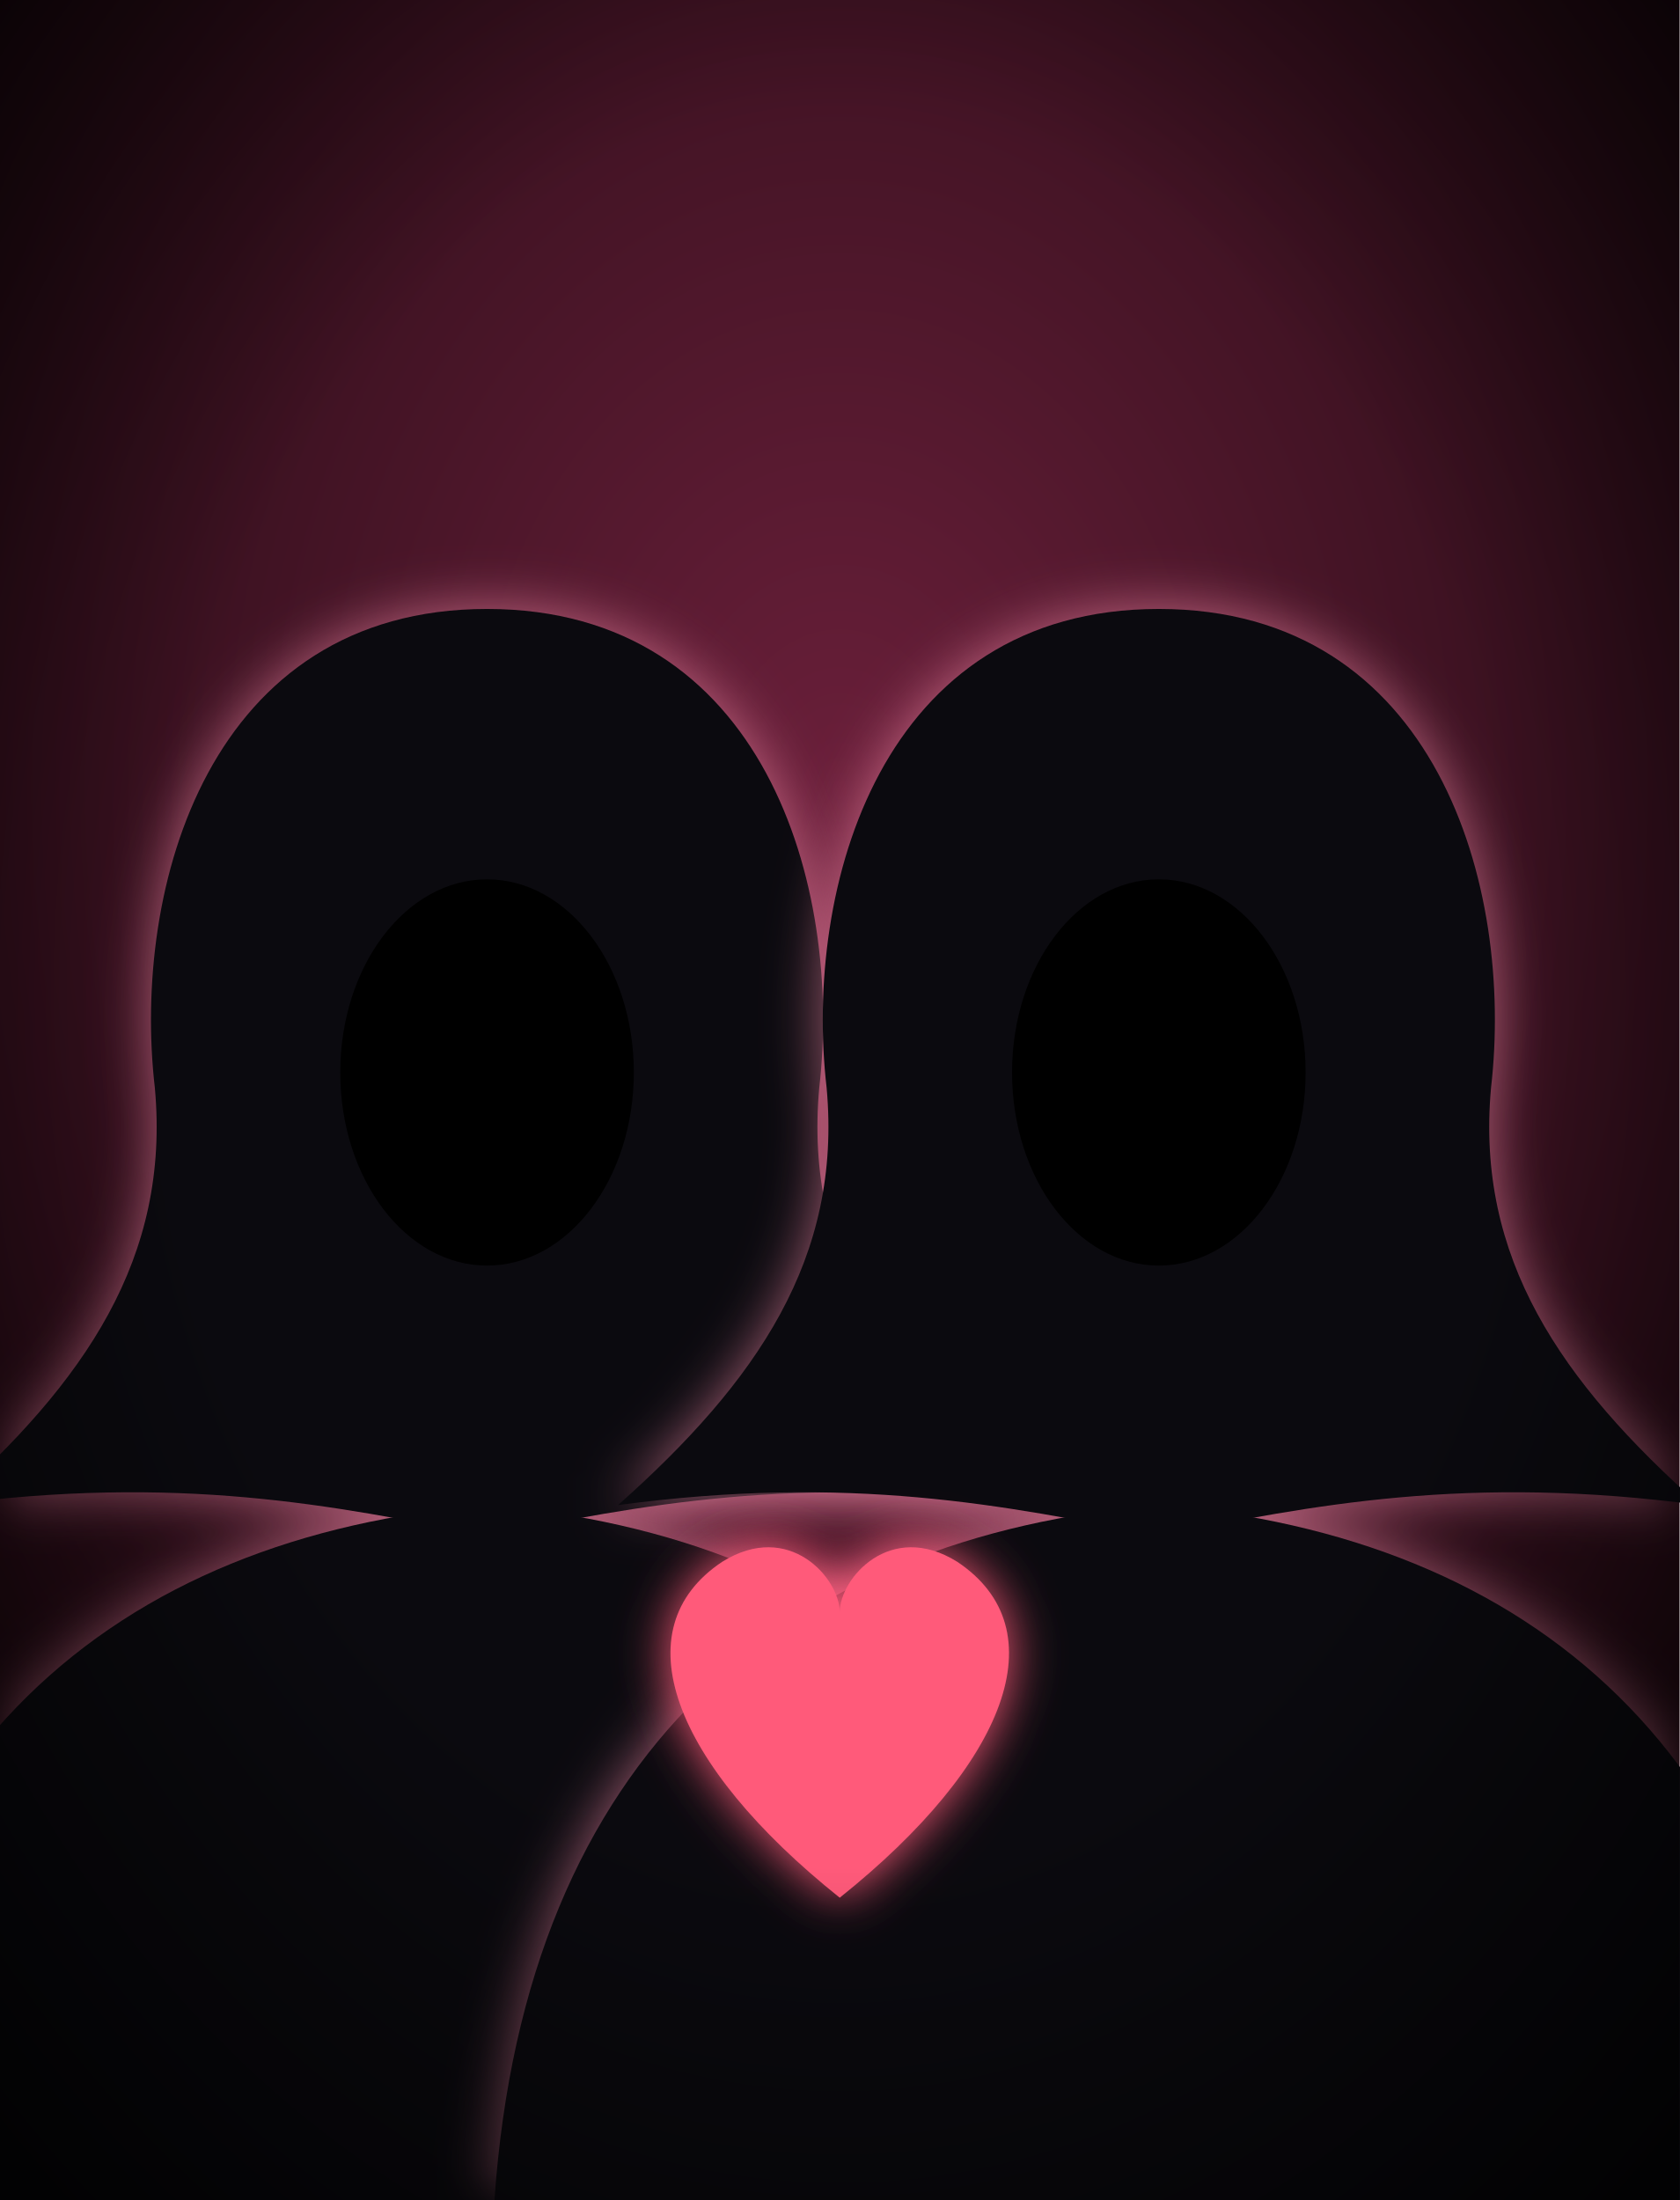
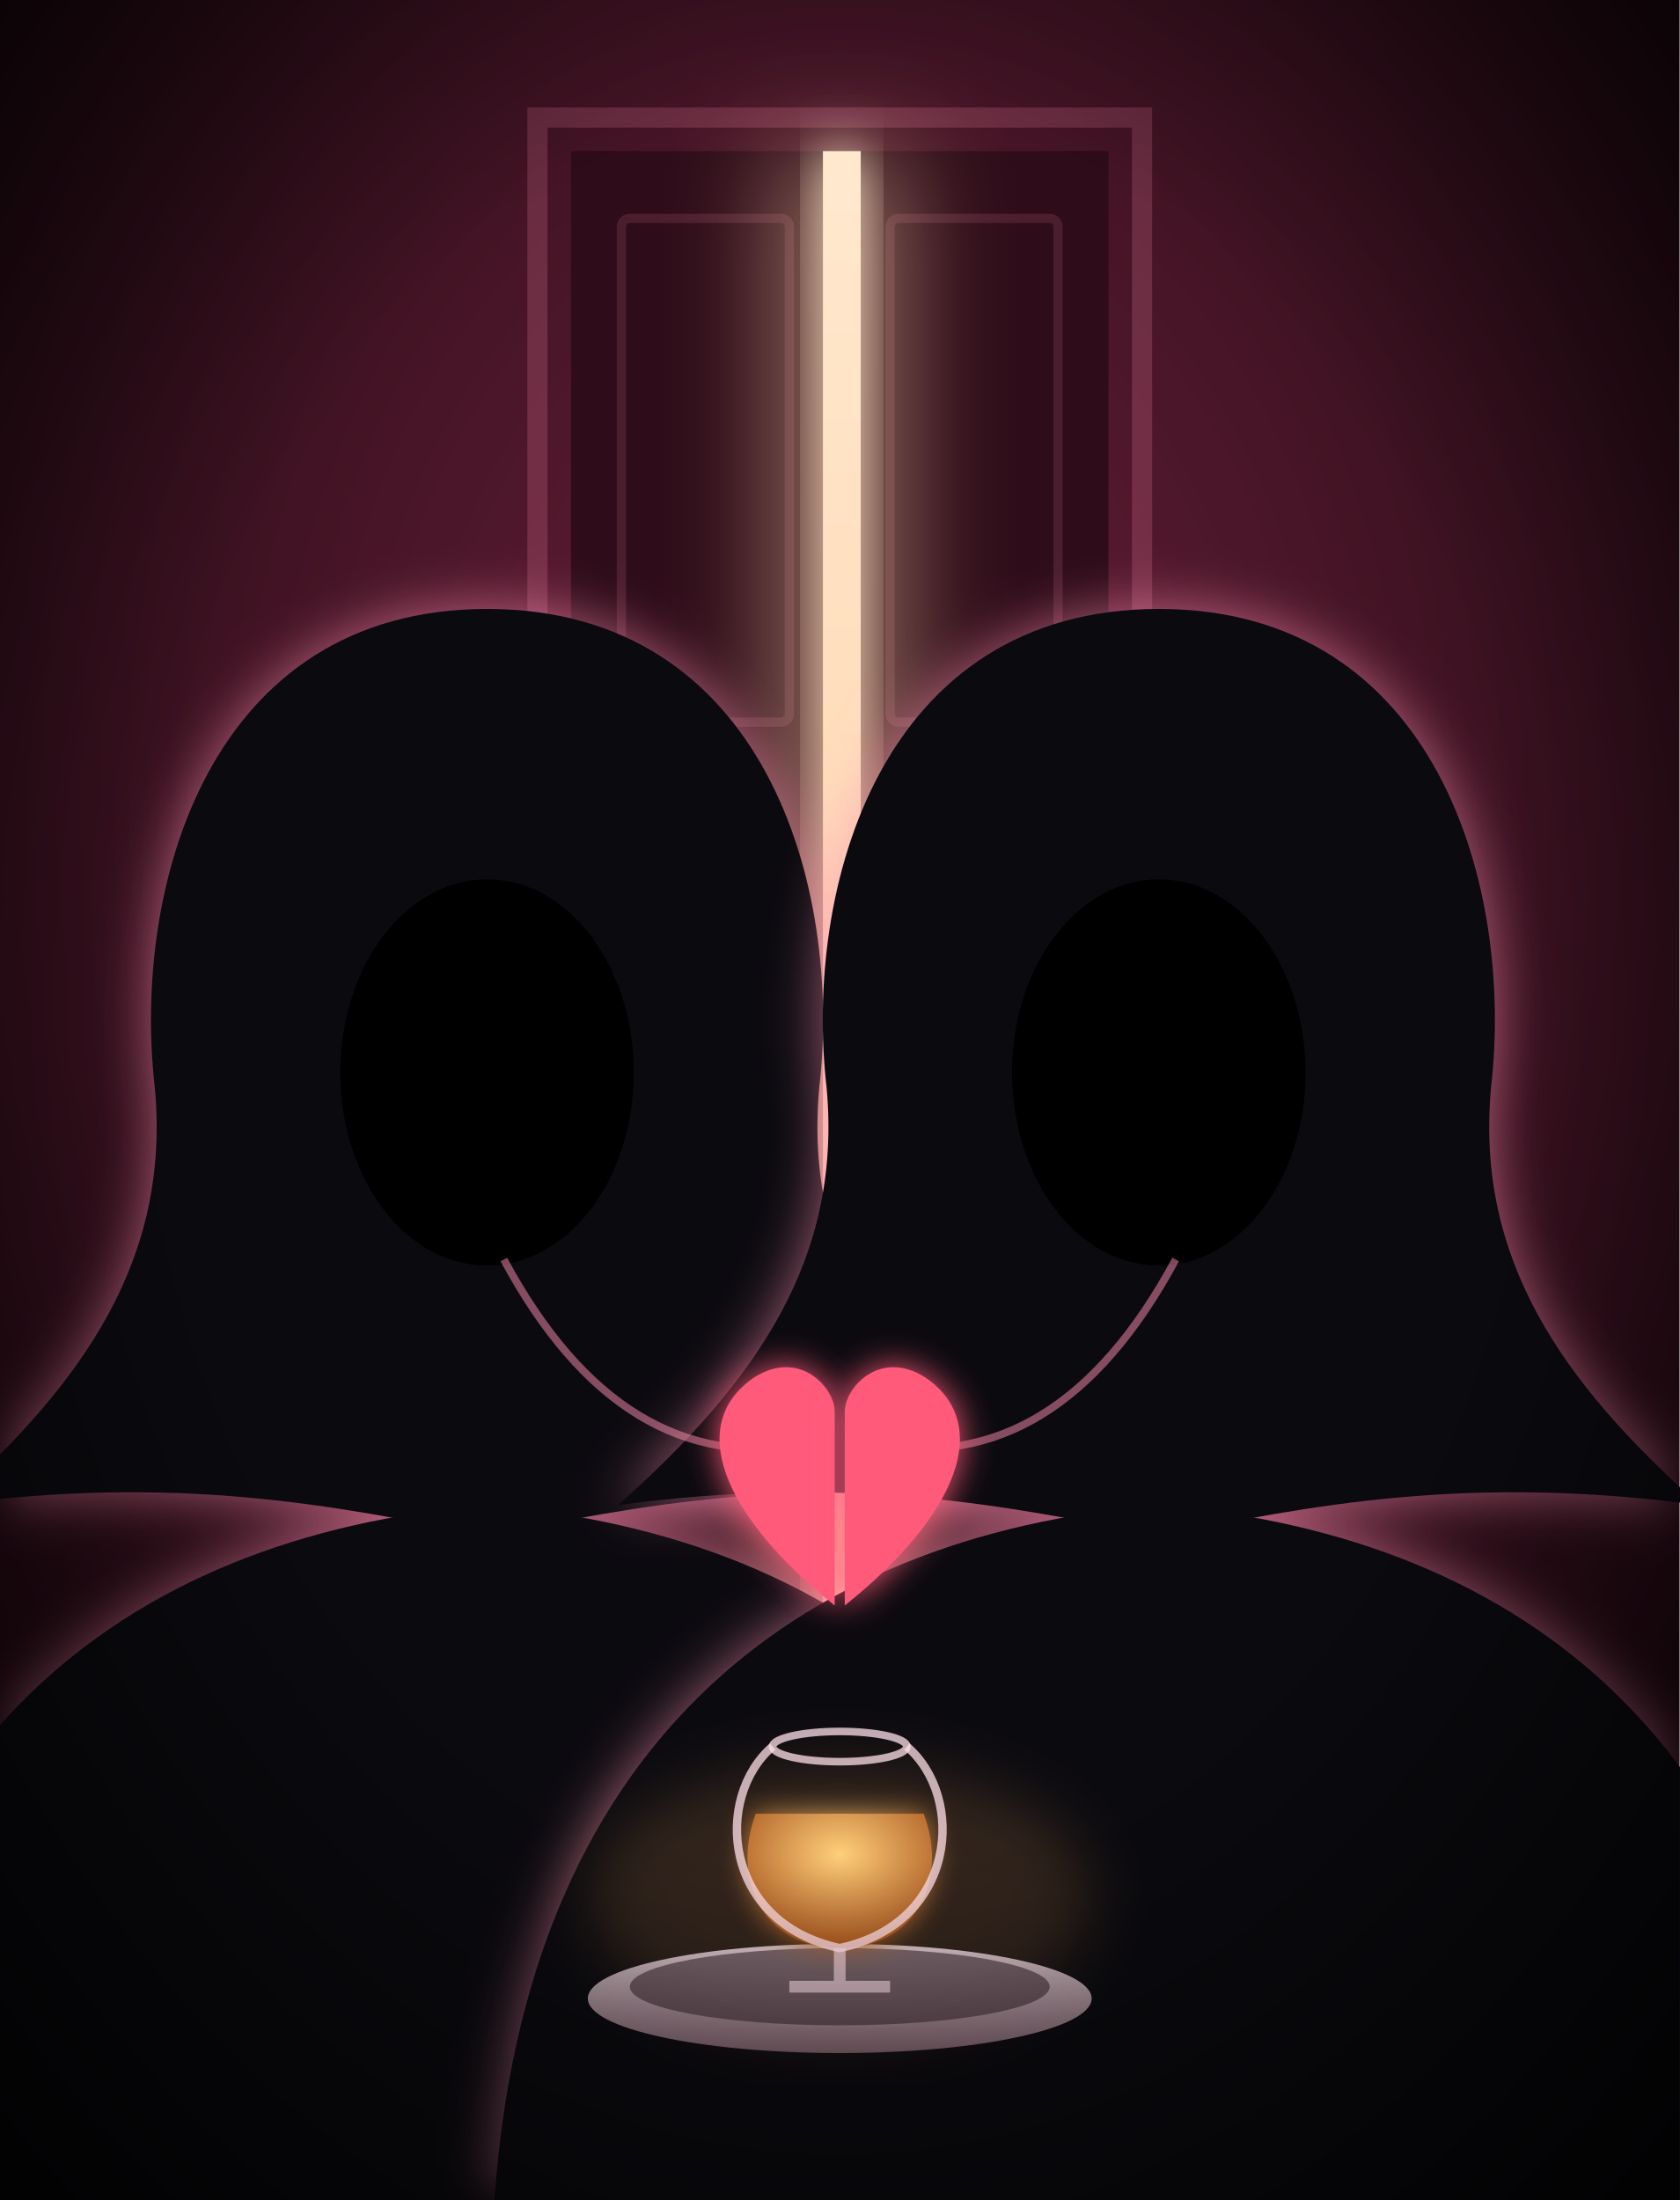
<svg xmlns="http://www.w3.org/2000/svg" viewBox="0 0 200 262" width="200" height="262">
  <defs>
    <radialGradient id="bg" cx="50%" cy="36%" r="78%">
      <stop offset="0" stop-color="#6a1f3a" />
      <stop offset="1" stop-color="#0e0408" />
    </radialGradient>
    <radialGradient id="vig" cx="50%" cy="45%" r="72%">
      <stop offset=".55" stop-color="#000" stop-opacity="0" />
      <stop offset="1" stop-color="#000" stop-opacity=".8" />
    </radialGradient>
+     <radialGradient id="brandy" cx="50%" cy="30%" r="70%">
+       <stop offset="0" stop-color="#ffcf7a" />
+       <stop offset="1" stop-color="#a5521c" />
+     </radialGradient>
+     <linearGradient id="gap" x1="0" y1="0" x2="0" y2="1">
+       <stop offset="0" stop-color="#ffe9cf" />
+       <stop offset="1" stop-color="#ffc08a" />
+     </linearGradient>
+     <linearGradient id="tray" x1="0" y1="0" x2="0" y2="1">
+       <stop offset="0" stop-color="#f4dfe6" />
+       <stop offset="1" stop-color="#8a6a76" />
+     </linearGradient>
    <filter id="halo" x="-20%" y="-20%" width="140%" height="140%">
      <feGaussianBlur stdDeviation="3.5" />
    </filter>
    <filter id="glow" x="-60%" y="-60%" width="220%" height="220%">
      <feGaussianBlur stdDeviation="3" result="b" />
      <feMerge>
        <feMergeNode in="b" />
        <feMergeNode in="SourceGraphic" />
      </feMerge>
    </filter>
+     <filter id="soft" x="-60%" y="-60%" width="220%" height="220%">
+       <feGaussianBlur stdDeviation="1.6" result="b" />
+       <feMerge>
+         <feMergeNode in="b" />
+         <feMergeNode in="SourceGraphic" />
+       </feMerge>
+     </filter>
+     <filter id="spill" x="-200%" y="-10%" width="500%" height="120%">
+       <feGaussianBlur stdDeviation="6" />
+     </filter>
  </defs>
  <rect width="200" height="262" fill="url(#bg)" />
+   <rect x="68" y="18" width="64" height="250" fill="#2e0c19" />
+   <path d="M64 268 V14 H136 V268" fill="none" stroke="#ff8fb0" stroke-opacity=".2" stroke-width="2.4" />
+   <g fill="none" stroke="#ff8fb0" stroke-opacity=".14" stroke-width="1.1">
+     <rect x="74" y="26" width="20" height="60" rx="1" />
+     <rect x="106" y="26" width="20" height="60" rx="1" />
+   </g>
+   <rect x="92" y="18" width="16" height="250" fill="#ffd6a8" opacity=".45" filter="url(#spill)" />
+   <rect x="98" y="18" width="4.5" height="250" fill="url(#gap)" filter="url(#glow)" />
  <g transform="translate(-34 21) scale(.92)">
    <g fill="#ff8fb0" opacity=".62" filter="url(#halo)">
      <path d="M14 262 C18 204 52 176 100 172 C148 176 182 204 186 262 Z" />
      <path d="M100 56 C64 56 54 92 57 118 C59 140 48 156 30 172 C60 168 80 172 100 176 C120 172 140 168 170 172 C152 156 141 140 143 118 C146 92 136 56 100 56 Z" />
    </g>
    <g fill="#0b0a0f">
      <path d="M14 262 C18 204 52 176 100 172 C148 176 182 204 186 262 Z" />
      <path d="M100 56 C64 56 54 92 57 118 C59 140 48 156 30 172 C60 168 80 172 100 176 C120 172 140 168 170 172 C152 156 141 140 143 118 C146 92 136 56 100 56 Z" />
    </g>
    <ellipse cx="100" cy="116" rx="19" ry="25" fill="#000" />
  </g>
  <g transform="translate(46 21) scale(.92)">
    <g fill="#ff8fb0" opacity=".62" filter="url(#halo)">
      <path d="M14 262 C18 204 52 176 100 172 C148 176 182 204 186 262 Z" />
      <path d="M100 56 C64 56 54 92 57 118 C59 140 48 156 30 172 C60 168 80 172 100 176 C120 172 140 168 170 172 C152 156 141 140 143 118 C146 92 136 56 100 56 Z" />
    </g>
    <g fill="#0b0a0f">
      <path d="M14 262 C18 204 52 176 100 172 C148 176 182 204 186 262 Z" />
      <path d="M100 56 C64 56 54 92 57 118 C59 140 48 156 30 172 C60 168 80 172 100 176 C120 172 140 168 170 172 C152 156 141 140 143 118 C146 92 136 56 100 56 Z" />
    </g>
    <ellipse cx="100" cy="116" rx="19" ry="25" fill="#000" />
  </g>
-   <path d="M100 236 C80 220 74 204 86 196 C94 191 100 198 100 202 Z M100 202 C100 198 106 191 114 196 C126 204 120 220 100 236 Z" transform="translate(0 -10)" fill="#ff5a7a" filter="url(#glow)" />
+   <path d="M60 150 Q74 176 96 172 M140 150 Q126 176 104 172" fill="none" stroke="#ff8fb0" stroke-width=".9" opacity=".5" />
+   <path d="M100 236 C80 220 74 204 86 196 C94 191 100 198 100 202 Z" transform="translate(99.4 164) scale(.68) translate(-100 -196)" fill="#ff5a7a" filter="url(#glow)" />
+   <path d="M100 202 C100 198 106 191 114 196 C126 204 120 220 100 236 Z" transform="translate(100.6 164) scale(.68) translate(-100 -196)" fill="#ff5a7a" filter="url(#glow)" />
+   <ellipse cx="100" cy="226" rx="30" ry="16" fill="#ffb060" opacity=".16" filter="url(#halo)" />
+   <ellipse cx="100" cy="238" rx="30" ry="6.5" fill="url(#tray)" opacity=".85" />
+   <ellipse cx="100" cy="236.6" rx="25" ry="4.6" fill="#3a2a30" opacity=".6" />
+   <g transform="translate(100 214)">
+     <path d="M-10 2 C-13 10 -9 18 0 18 C9 18 13 10 10 2 Z" fill="url(#brandy)" filter="url(#soft)" />
+     <path d="M-8 -6 C-15 0 -14 15 0 18 C14 15 15 0 8 -6" fill="none" stroke="#ffe0ea" stroke-width="1" opacity=".75" />
+     <ellipse cx="0" cy="-6" rx="8" ry="1.8" fill="none" stroke="#ffe0ea" stroke-width=".9" opacity=".75" />
+     <path d="M0 18 V22 M-6 22.6 H6" stroke="#ffe0ea" stroke-width="1.4" opacity=".6" />
+   </g>
  <rect width="200" height="262" fill="url(#vig)" />
</svg>
